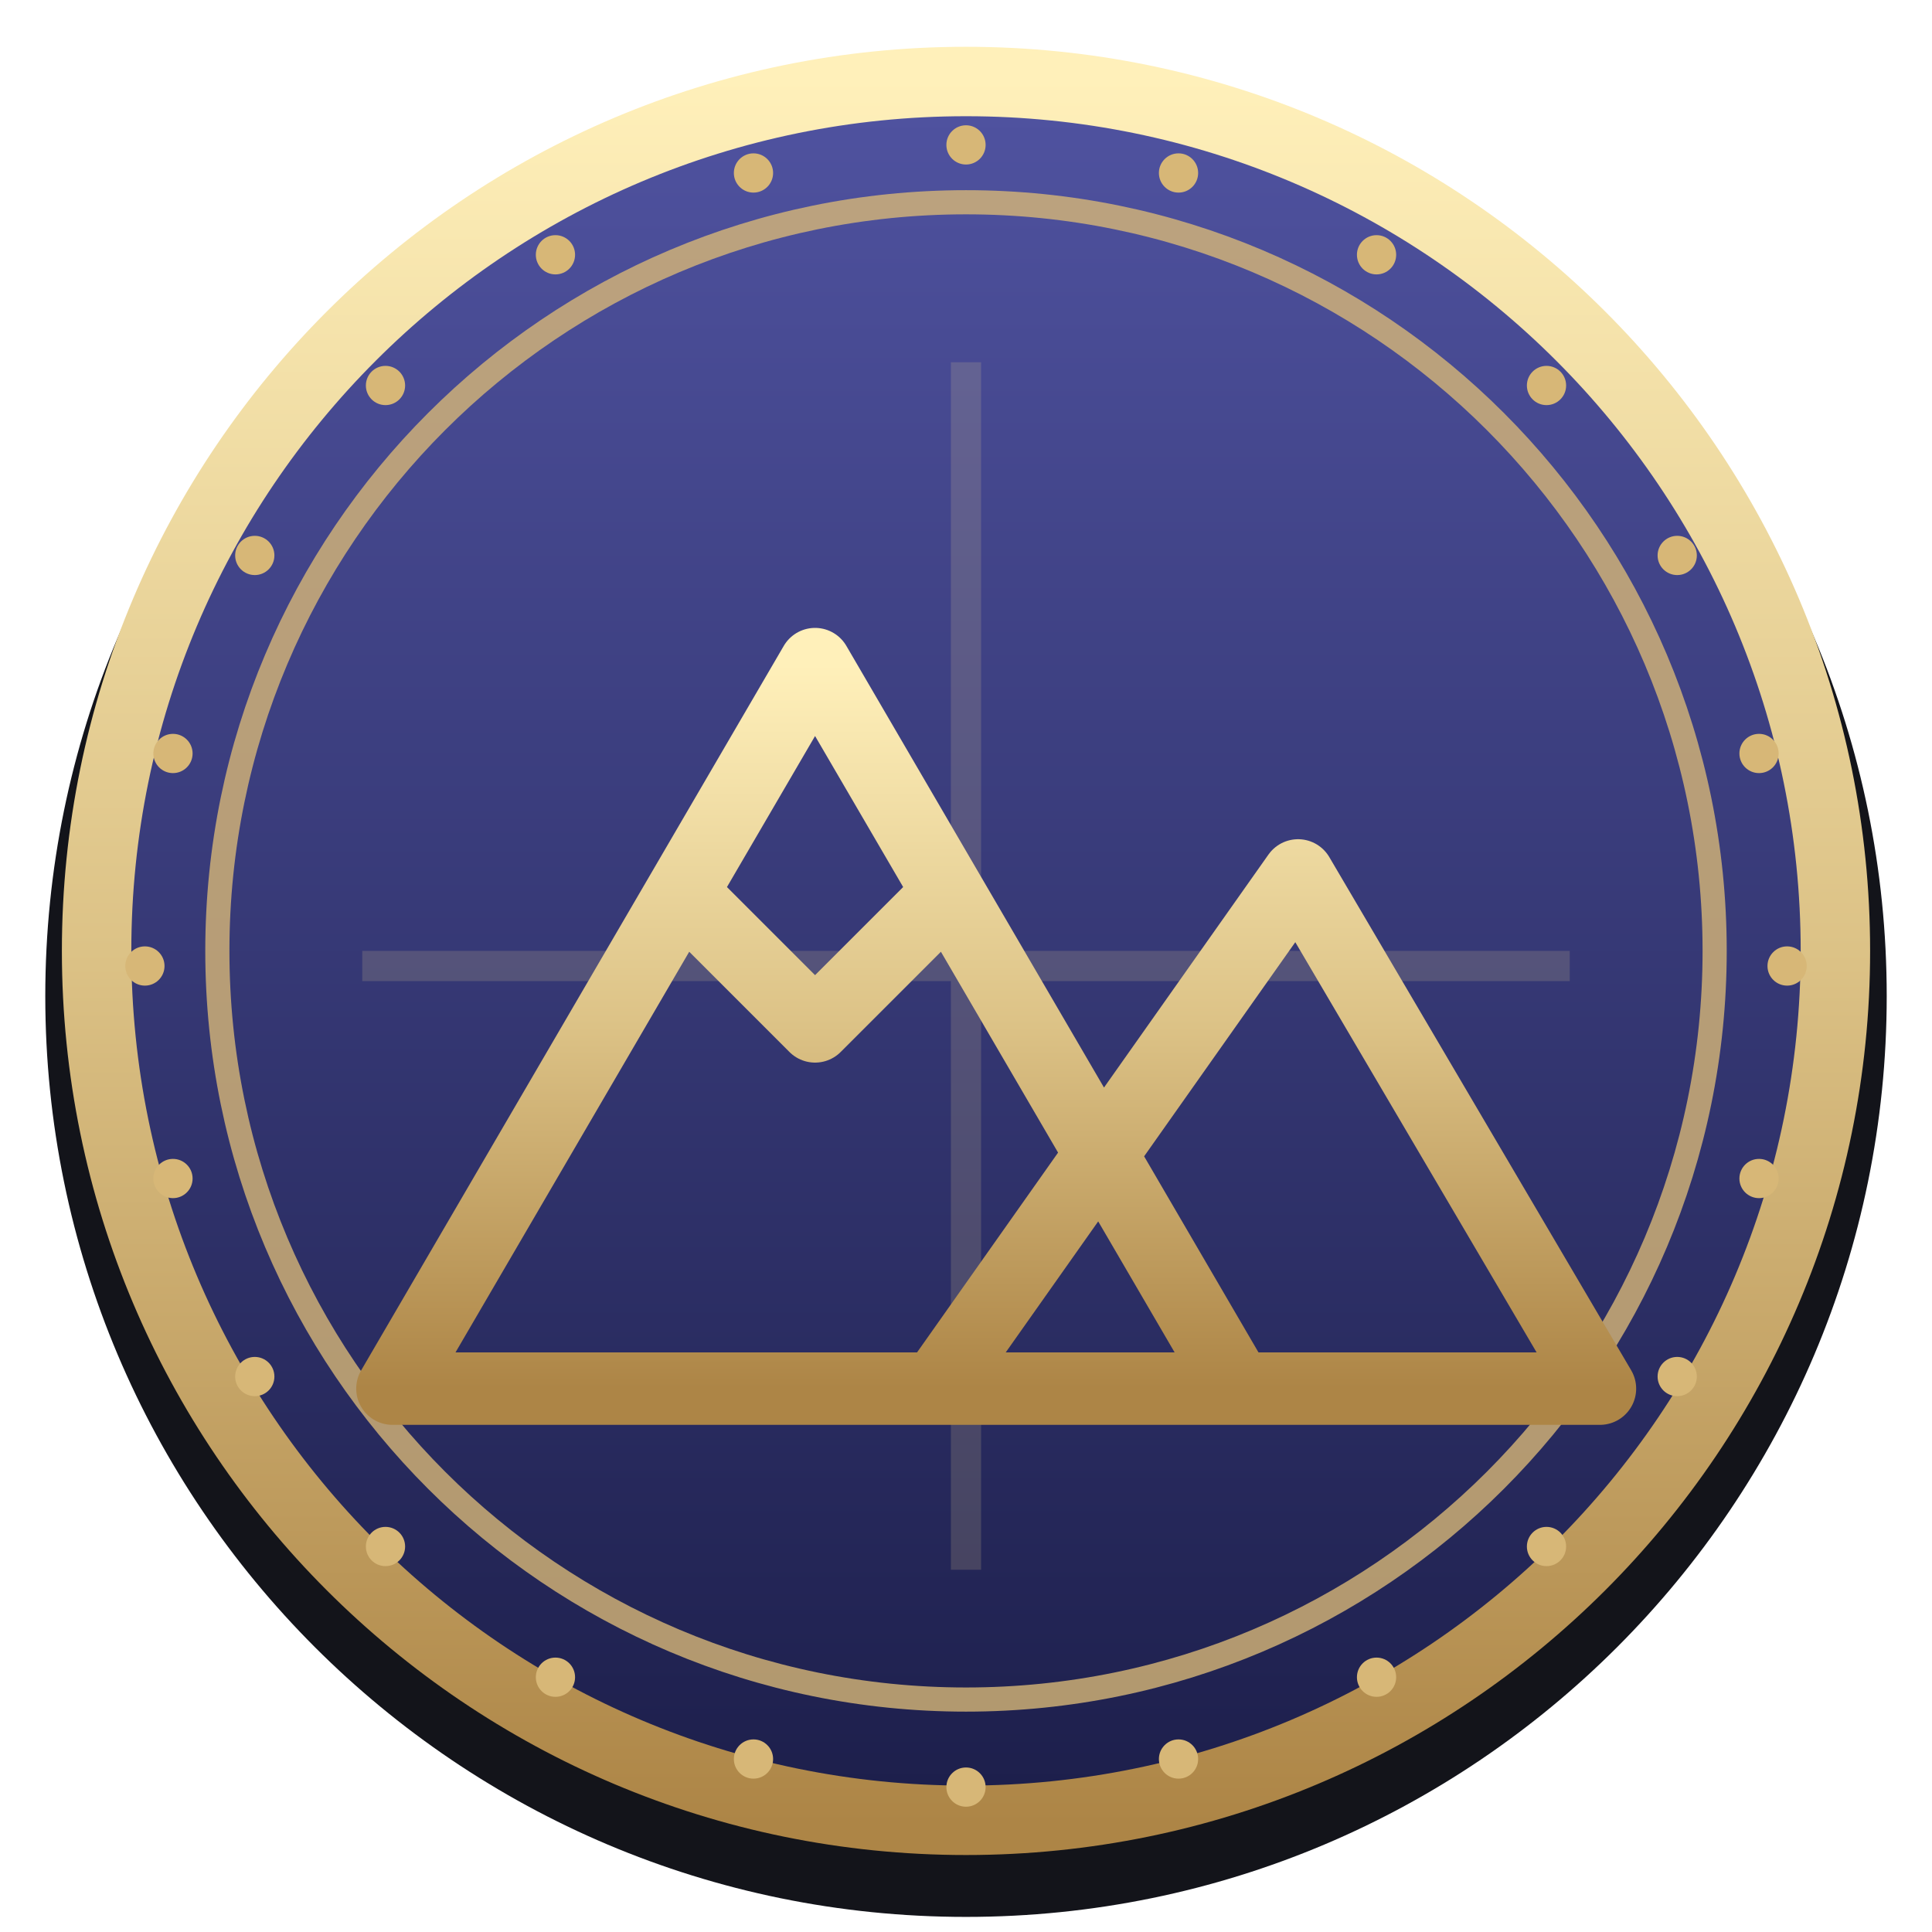
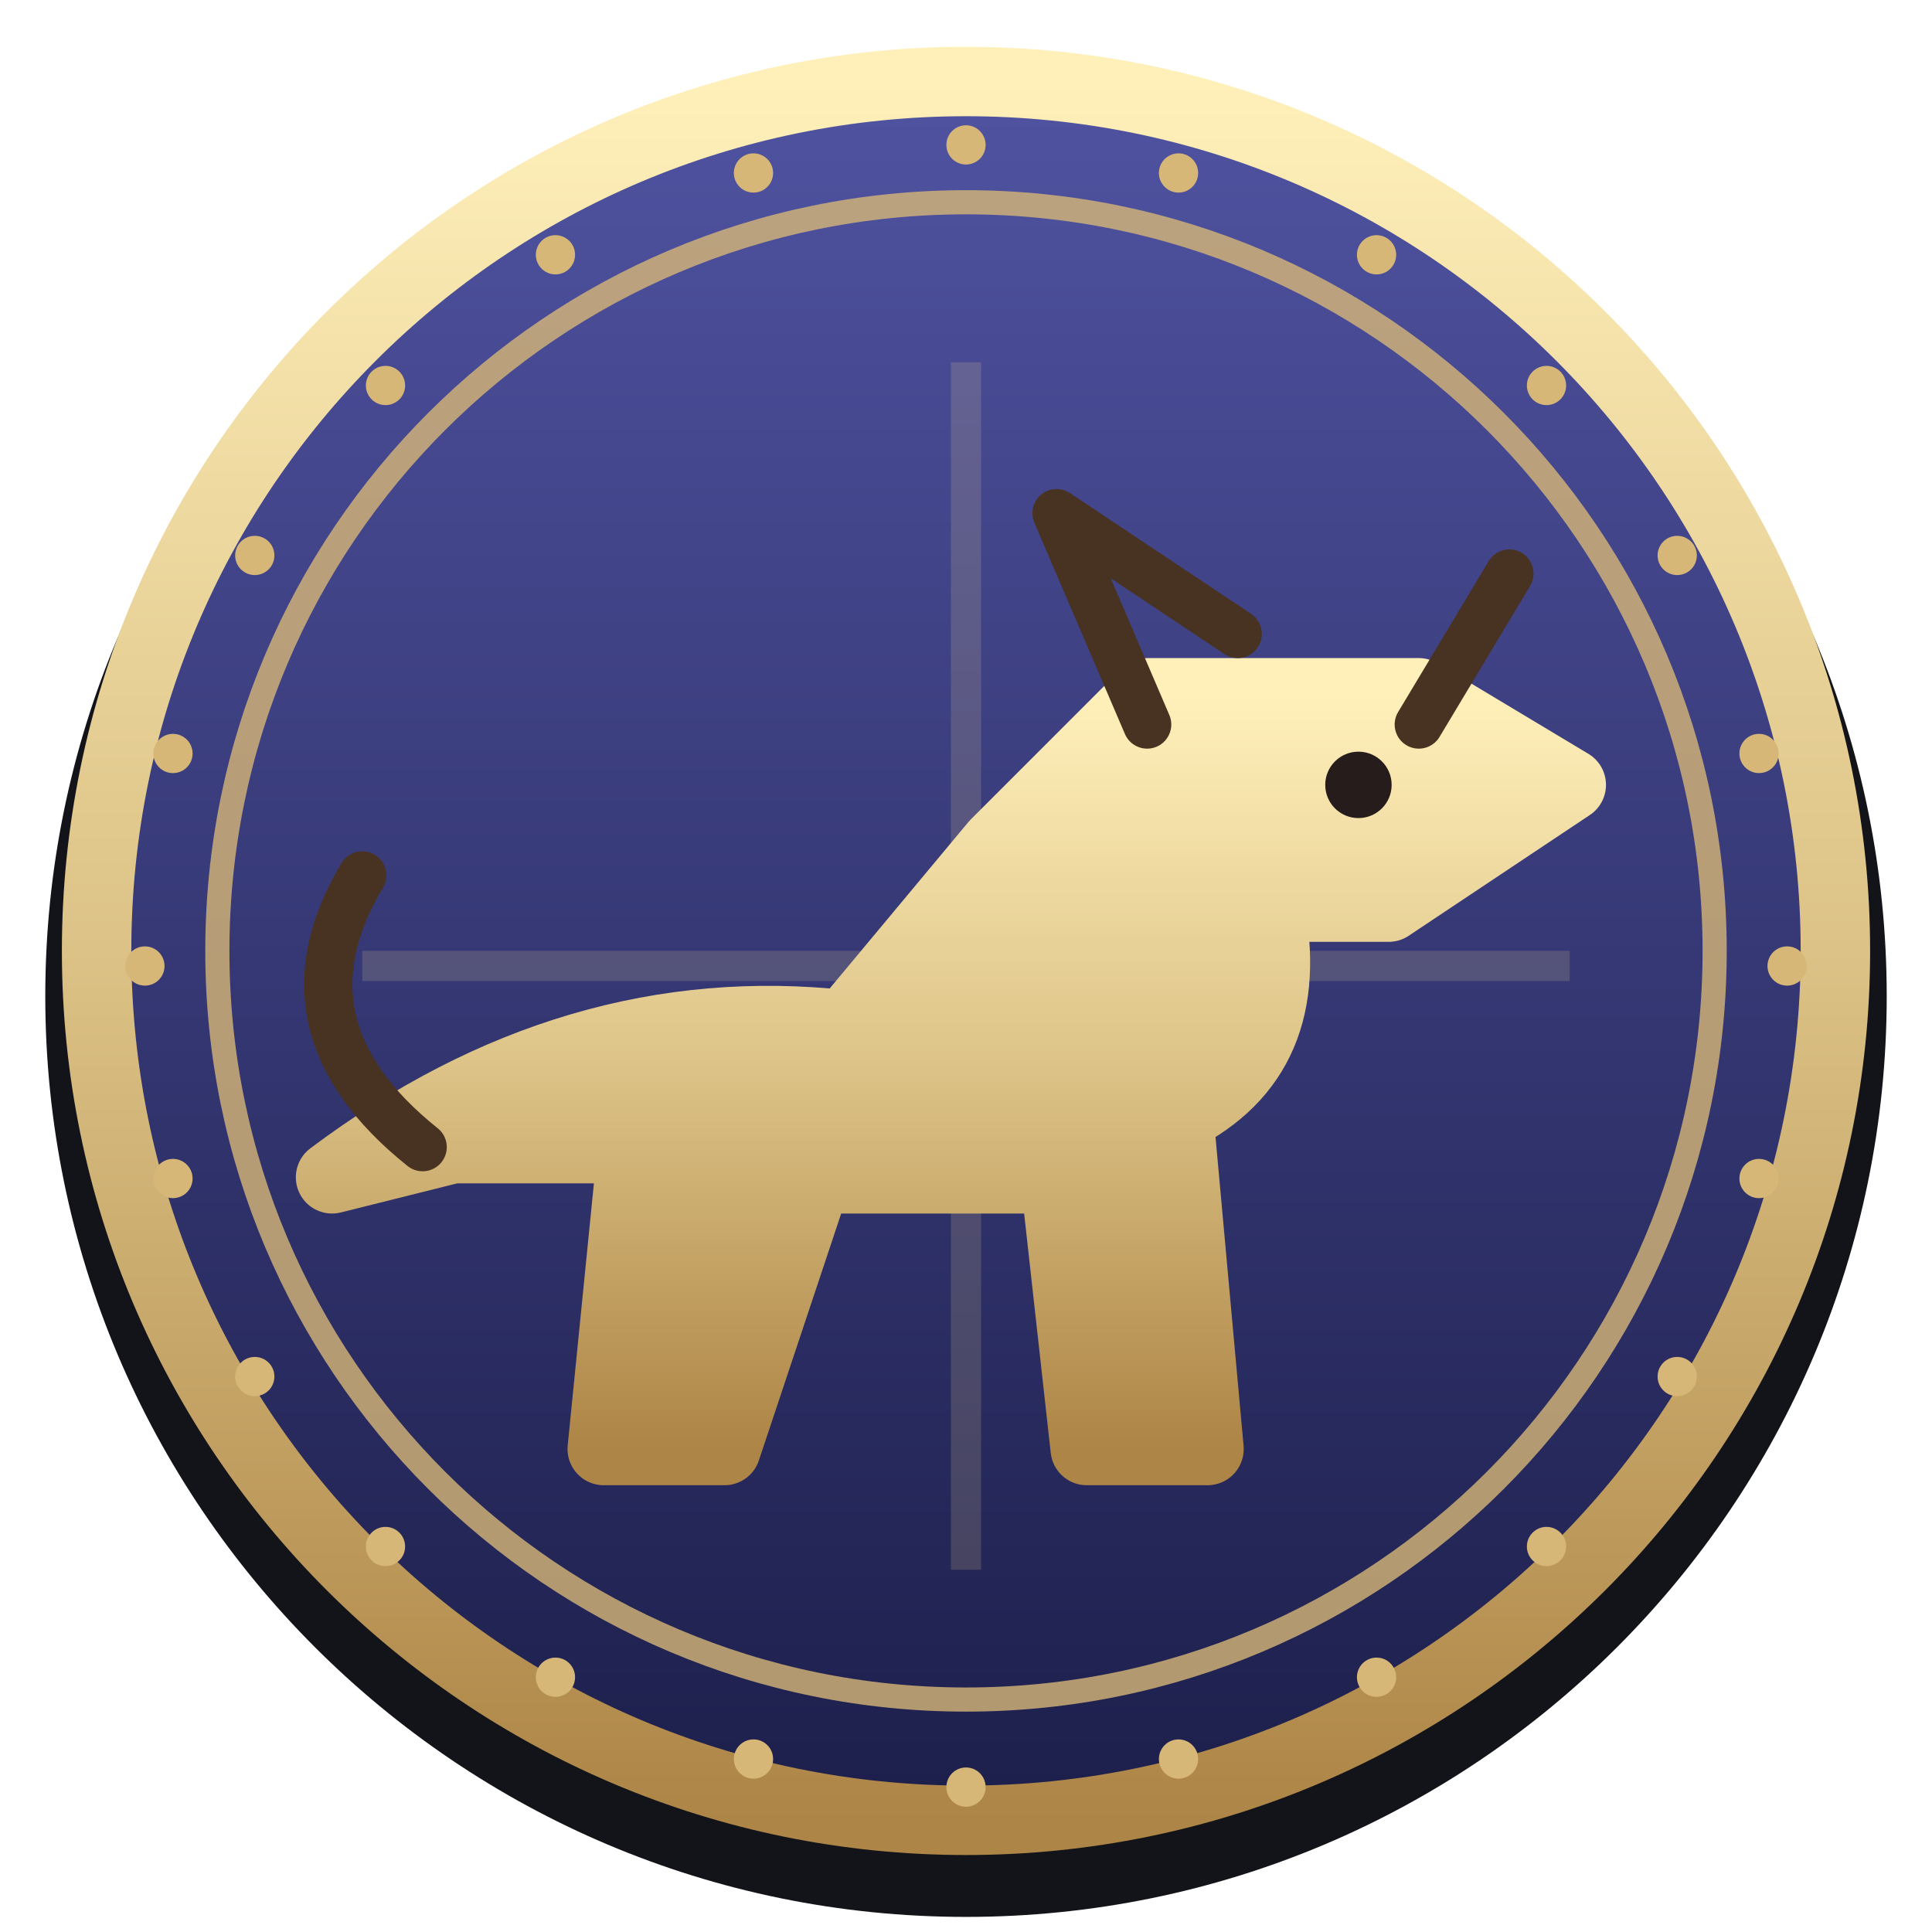
<svg xmlns="http://www.w3.org/2000/svg" width="64" height="64" viewBox="0 0 64 64">
  <defs>
    <linearGradient id="field" x1="0" y1="0" x2="0" y2="1">
      <stop stop-color="#5053a1" />
      <stop offset="1" stop-color="#1c1e4a" />
    </linearGradient>
    <linearGradient id="gold" x1="0" y1="0" x2="0" y2="1">
      <stop stop-color="#fff0ba" />
      <stop offset=".5" stop-color="#dcc286" />
      <stop offset="1" stop-color="#ad8546" />
    </linearGradient>
  </defs>
  <circle cx="32" cy="33" r="30.5" fill="#13141a" />
  <circle cx="32" cy="31.5" r="28.8" fill="url(#field)" stroke="url(#gold)" stroke-width="2.3" />
  <g fill="#d7b777">
    <circle cx="59.20" cy="32.00" r=".65" />
    <circle cx="58.27" cy="39.04" r=".65" />
    <circle cx="55.56" cy="45.60" r=".65" />
    <circle cx="51.23" cy="51.23" r=".65" />
    <circle cx="45.60" cy="55.56" r=".65" />
    <circle cx="39.04" cy="58.27" r=".65" />
    <circle cx="32.00" cy="59.20" r=".65" />
    <circle cx="24.96" cy="58.27" r=".65" />
    <circle cx="18.40" cy="55.56" r=".65" />
    <circle cx="12.77" cy="51.23" r=".65" />
    <circle cx="8.44" cy="45.60" r=".65" />
    <circle cx="5.73" cy="39.04" r=".65" />
    <circle cx="4.80" cy="32.00" r=".65" />
    <circle cx="5.73" cy="24.96" r=".65" />
    <circle cx="8.44" cy="18.40" r=".65" />
    <circle cx="12.77" cy="12.77" r=".65" />
    <circle cx="18.40" cy="8.44" r=".65" />
    <circle cx="24.96" cy="5.73" r=".65" />
    <circle cx="32.00" cy="4.80" r=".65" />
    <circle cx="39.04" cy="5.73" r=".65" />
    <circle cx="45.60" cy="8.44" r=".65" />
    <circle cx="51.23" cy="12.77" r=".65" />
    <circle cx="55.56" cy="18.40" r=".65" />
    <circle cx="58.27" cy="24.96" r=".65" />
  </g>
  <circle cx="32" cy="31.5" r="24.8" fill="none" stroke="#d7b777" stroke-width=".8" opacity=".8" />
  <path d="M12 32H52 M32 12V52" transform="rotate(0 32 32)" stroke="#e4cc91" stroke-width="1" opacity=".18" />
  <g fill="none" stroke="url(#gold)" stroke-width="2.4" stroke-linecap="round" stroke-linejoin="round">
-     <path d="M13 46L27 22L41 46Z M31 46L43 29L53 46Z M23 30L27 34L31 30" />
+     <path fill="url(#gold)" d="M11 39Q19 33 28 34L33 28L38 23L47 23L52 26L46 30L42 30Q43 35 39 37L40 48L36 48L35 39L27 39L24 48L20 48L21 38L15 38Z" />
+     <path d="M38 24L35 17L41 21 M47 24L50 19 M14 38Q9 34 12 29" stroke="#483322" stroke-width="1.6" />
+     <circle cx="45" cy="26" r="1.1" fill="#251c1b" stroke="none" />
  </g>
</svg>
